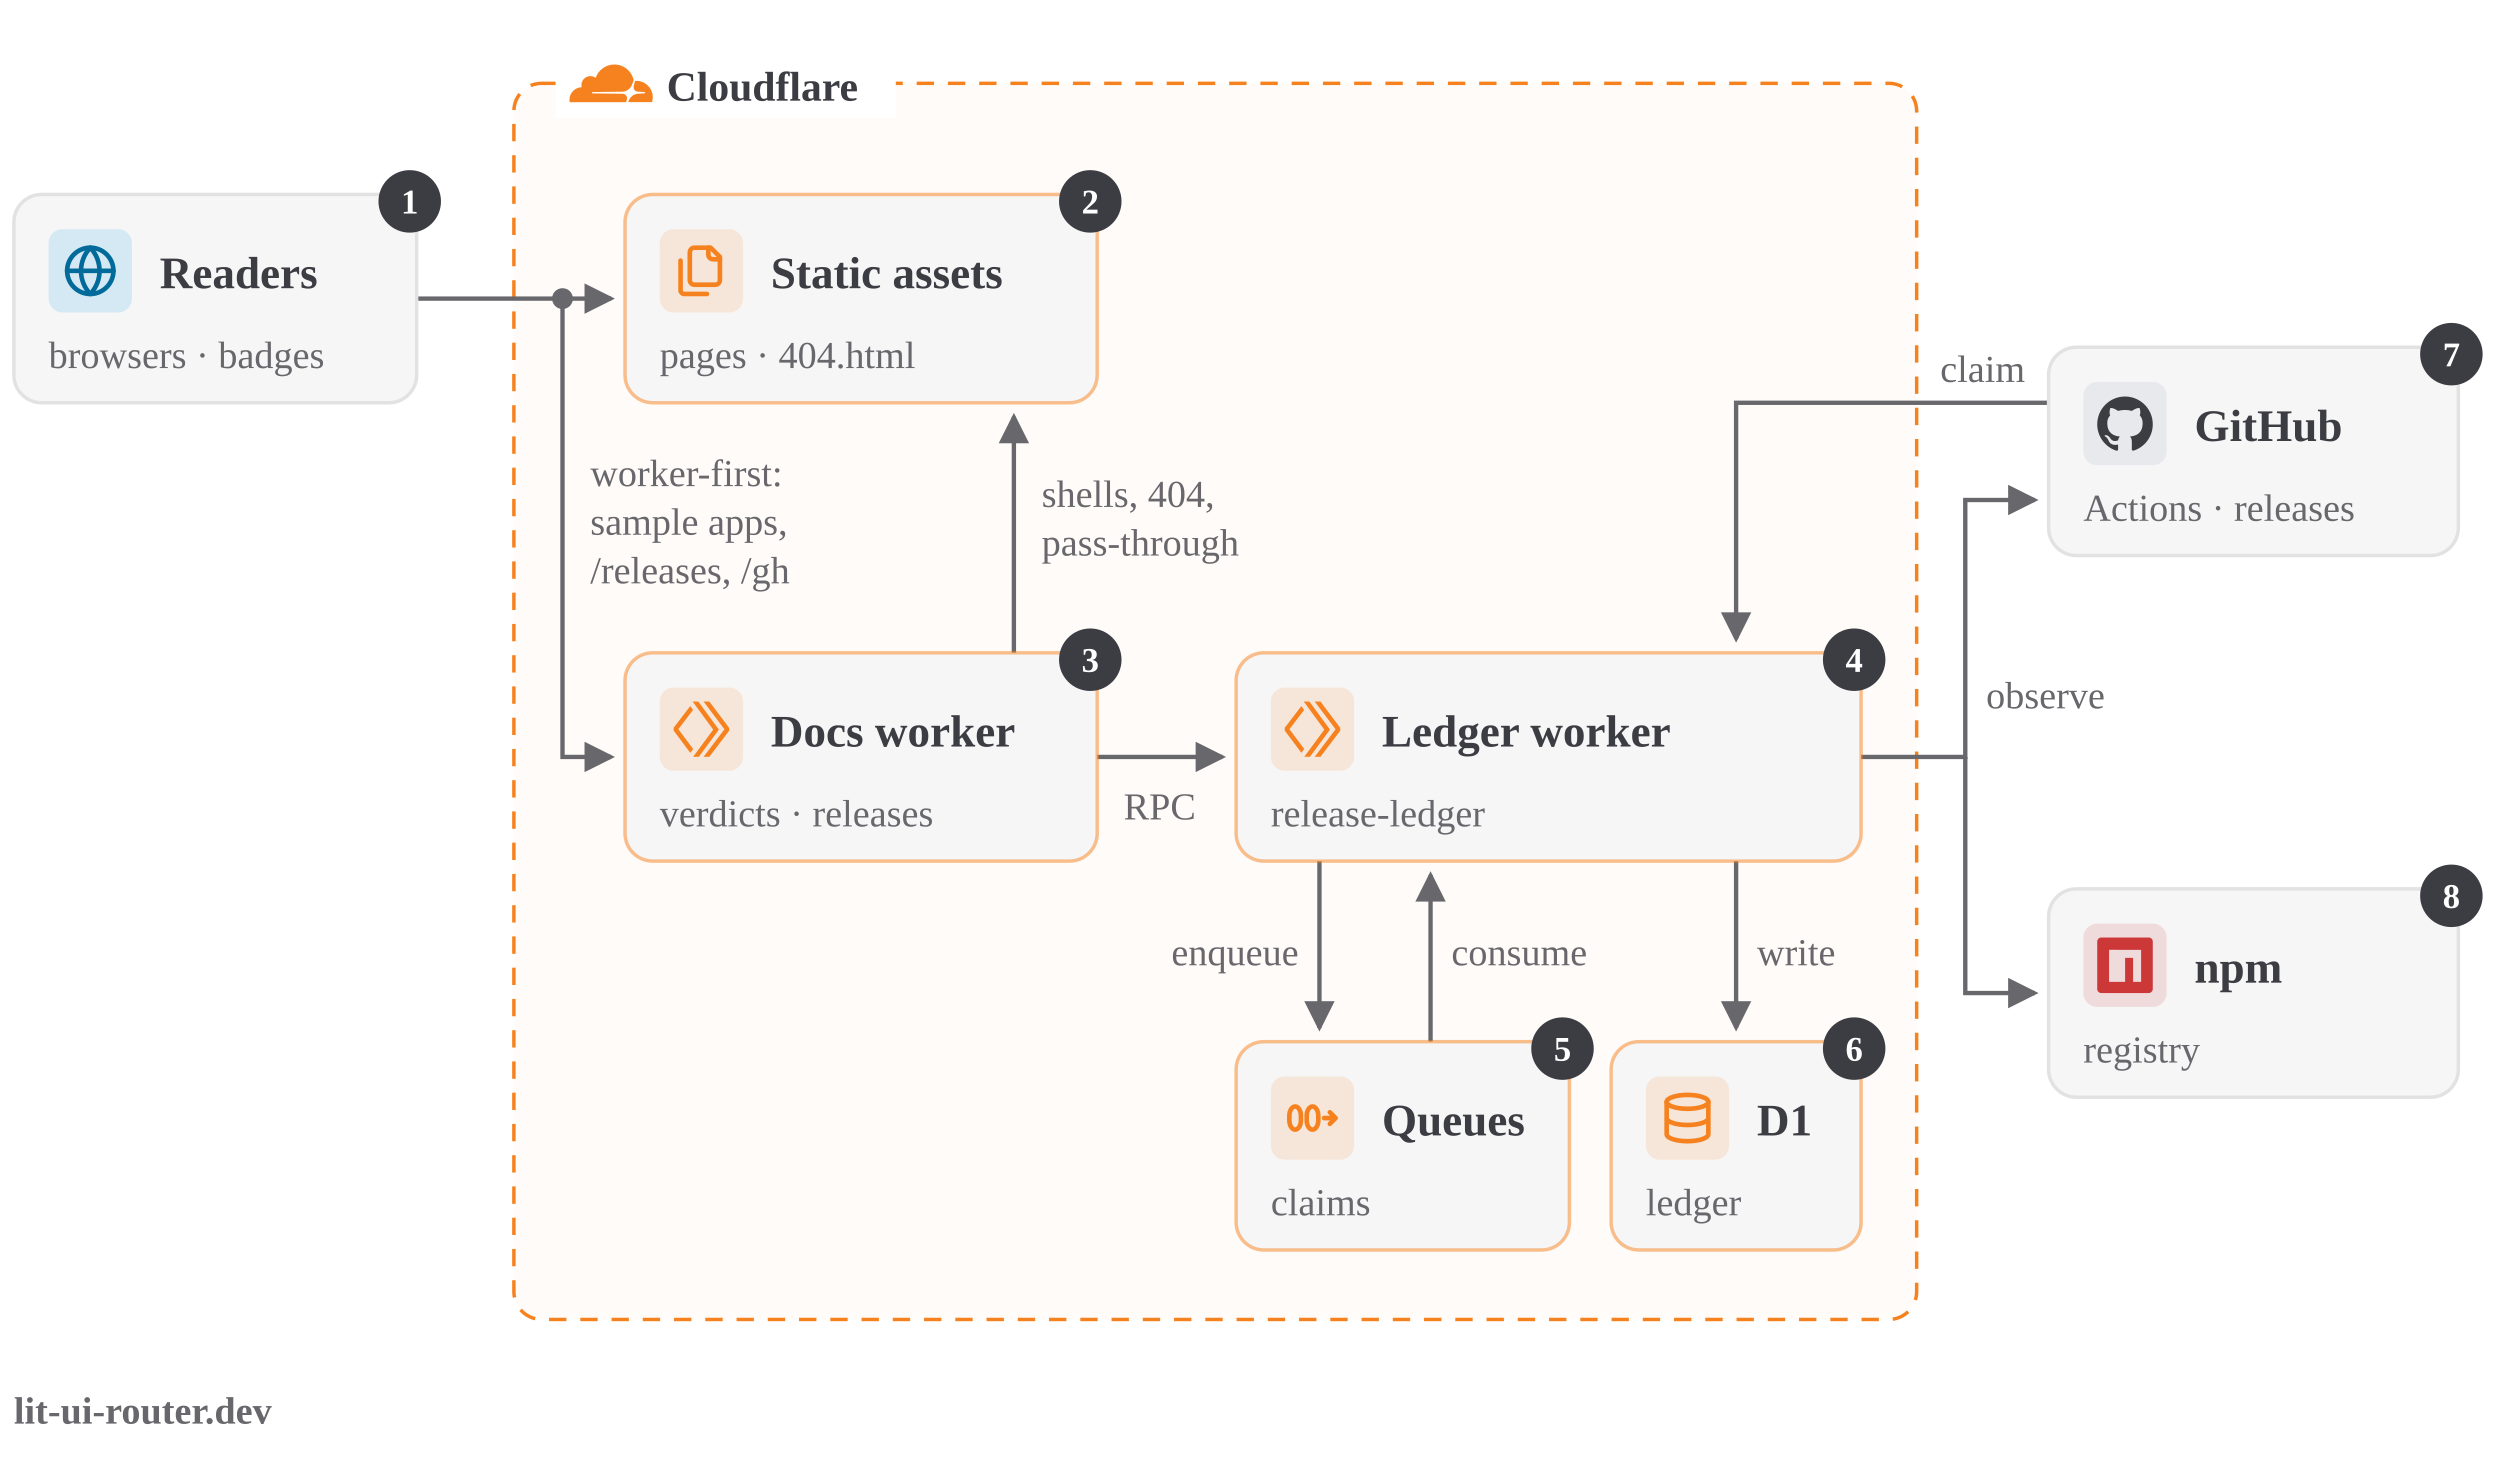
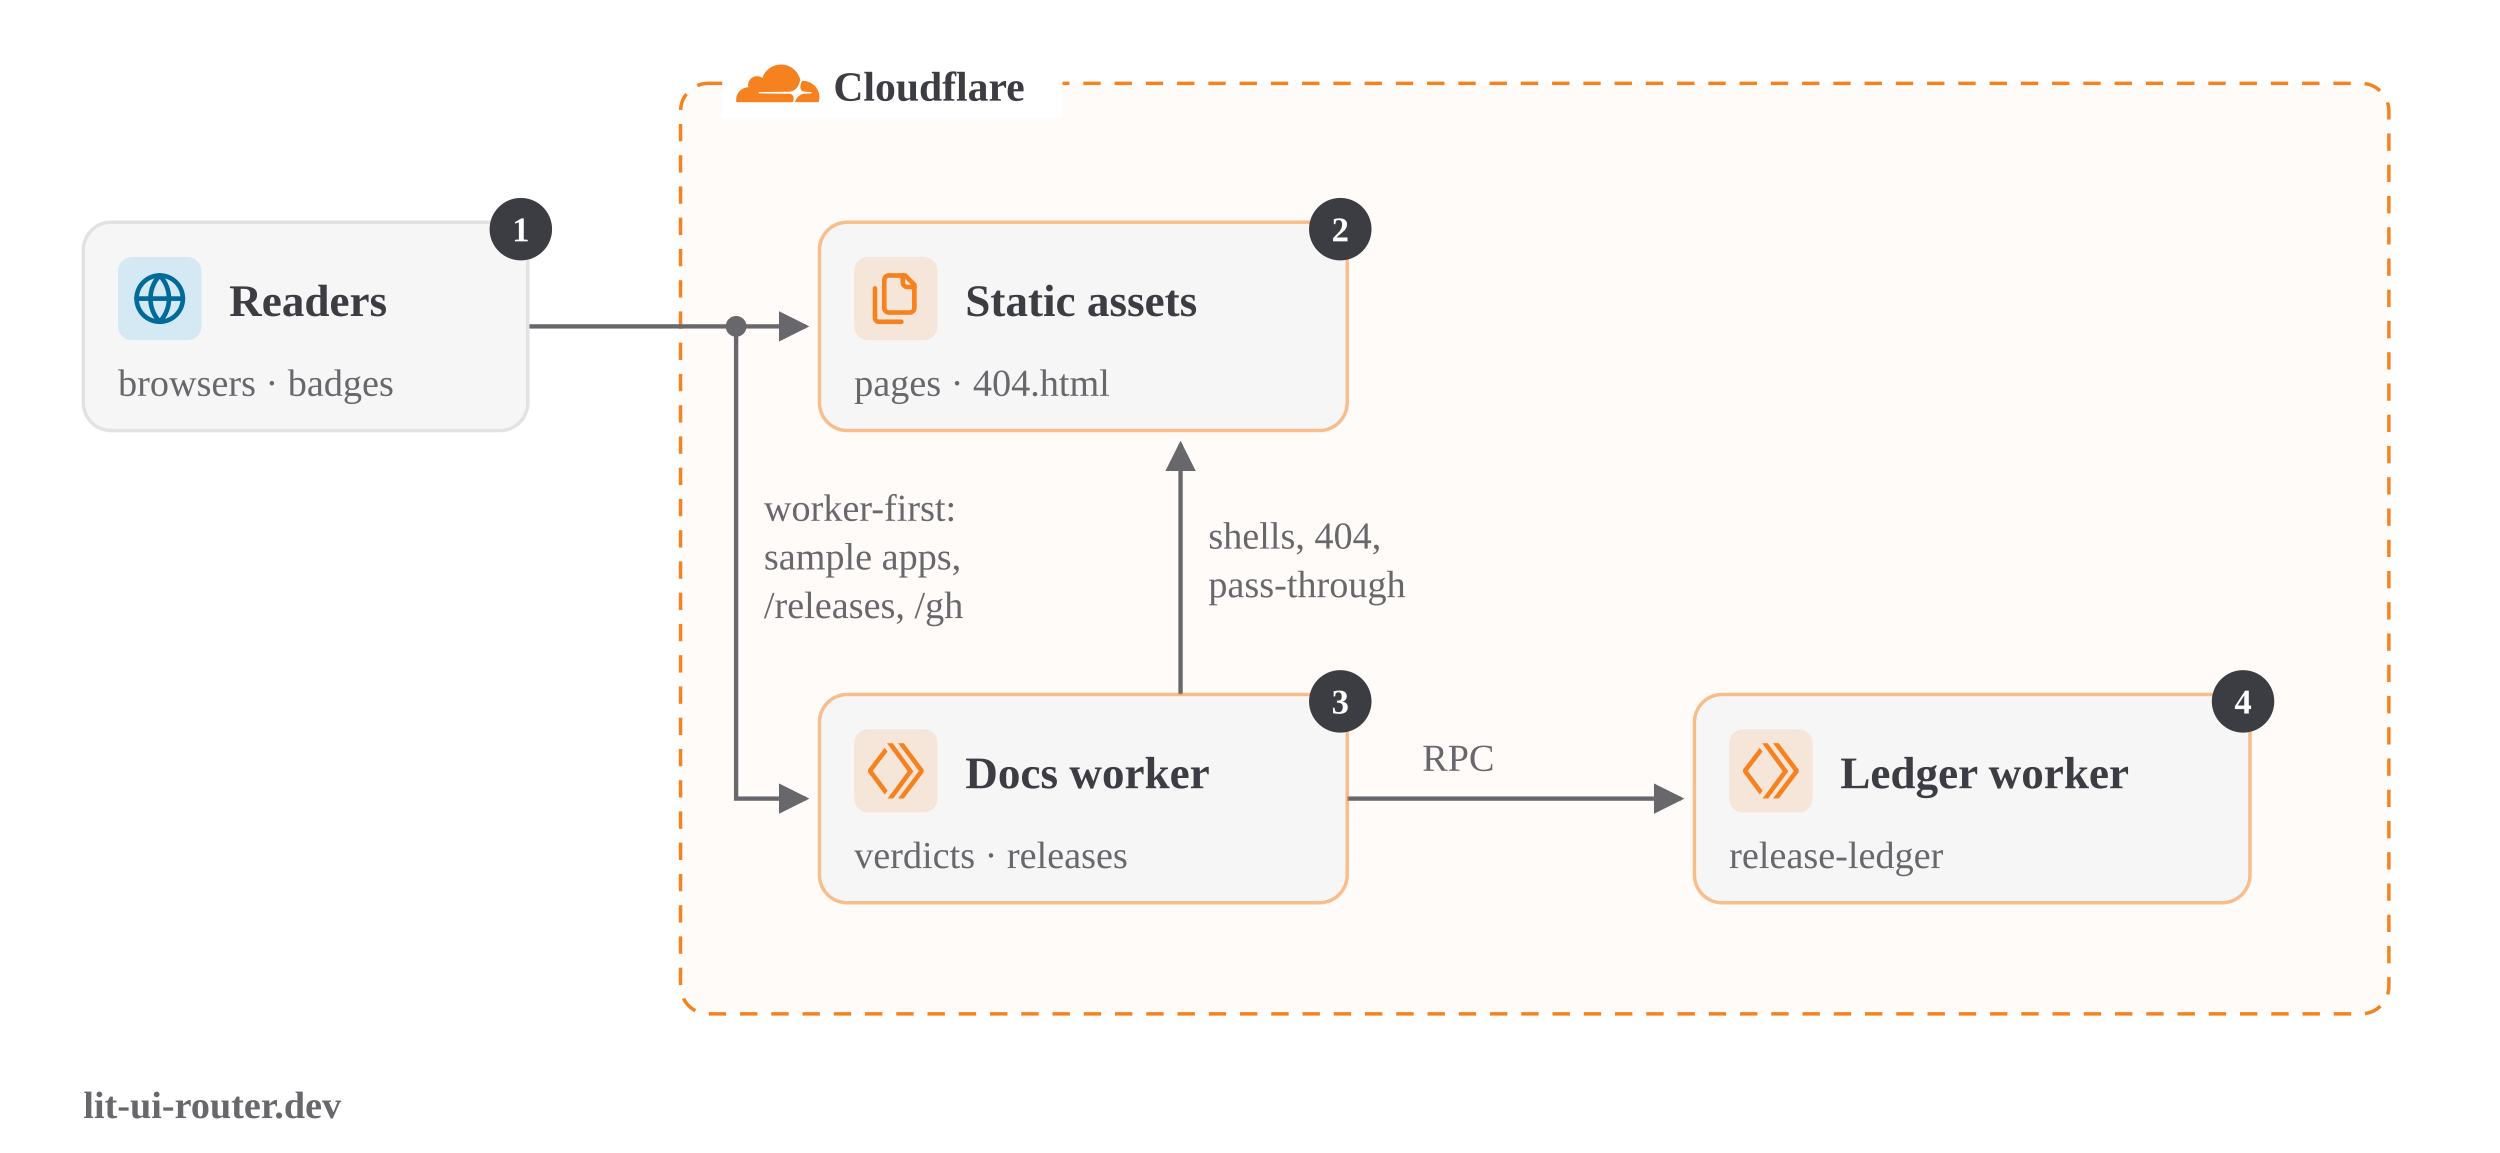
- <svg xmlns="http://www.w3.org/2000/svg" viewBox="0 0 720 420" width="100%" style="max-width: 720px" role="img" aria-label="Architecture of lit-ui-router.dev. 1, readers, reach Cloudflare. 2, static assets, answer every path that is not worker-first. 3, the docs worker gets the worker-first paths: the sample apps, /releases and /gh; it fetches shells, 404 pages and pass-through requests from static assets, and reads the release ledger over RPC from 4, the ledger worker. The ledger worker enqueues claims to and consumes them from 5, Queues, and writes to 6, D1. 7, GitHub, sends claims to the ledger worker, which observes GitHub and 8, npm.">
+ <svg xmlns="http://www.w3.org/2000/svg" viewBox="0 0 720 332" width="100%" style="max-width: 720px" role="img" aria-label="Architecture of lit-ui-router.dev. 1, readers, reach Cloudflare. 2, static assets, answer every path that is not worker-first. 3, the docs worker gets the worker-first paths: the sample apps, /releases and /gh; it fetches shells, 404 pages and pass-through requests from static assets, and reads the release ledger over RPC from 4, the ledger worker.">
  <style>
    @media (prefers-color-scheme: dark) {
      svg:root {
        color-scheme: dark;
        --vp-c-bg: #1b1b1f;
        --vp-c-bg-soft: #202127;
        --vp-c-divider: #2e2e32;
        --vp-c-text-1: #dfdfd6;
        --vp-c-text-2: #98989f;
        --vp-c-brand-1: #29abe6;
        --vp-c-brand-soft: rgba(0, 152, 220, 0.16);
-         --vp-c-default-soft: rgba(101, 117, 133, 0.16);
      }
    }
  </style>
  <defs>
    <marker id="arr-site" viewBox="0 0 8 8" refX="7" refY="4" markerWidth="7" markerHeight="7" orient="auto-start-reverse">
      <path d="M0 0L8 4L0 8z" fill="var(--vp-c-text-2, #67676c)" />
    </marker>
  </defs>
  <g font-family="var(--vp-font-family-base, ui-sans-serif, system-ui, sans-serif)">
-     <rect data-brand="cloudflare" x="148" y="24" width="404" height="356" rx="8" fill="#f6821f" fill-opacity="0.03" stroke="#f6821f" stroke-dasharray="5 4" />
-     <rect x="160" y="14" width="98" height="20" fill="var(--vp-c-bg, #ffffff)" />
-     <svg x="164" y="14" width="24" height="20" viewBox="0 2 24 20">
+     <rect data-brand="cloudflare" x="196" y="24" width="492" height="268" rx="8" fill="#f6821f" fill-opacity="0.03" stroke="#f6821f" stroke-dasharray="5 4" />
+     <rect x="208" y="14" width="98" height="20" fill="var(--vp-c-bg, #ffffff)" />
+     <svg x="212" y="14" width="24" height="20" viewBox="0 2 24 20">
      <path data-brand="cloudflare" fill="#f6821f" d="M16.509 16.845c.147-.507.091-.971-.155-1.315-.225-.316-.605-.499-1.062-.52l-8.659-.112a.156.156 0 0 1-.133-.071c-.028-.042-.035-.099-.021-.155.028-.084.112-.148.204-.156l8.736-.112c1.035-.049 2.16-.887 2.554-1.914l.499-1.301c.021-.056.029-.113.015-.168-.562-2.546-2.835-4.445-5.55-4.445-2.504 0-4.628 1.618-5.388 3.861-.493-.366-1.119-.562-1.794-.499-1.203.119-2.167 1.083-2.286 2.286-.028.31-.007.613.064.894C1.568 13.171 0 14.775 0 16.752c0 .175.014.351.035.527.014.083.084.147.169.147h15.981c.091 0 .176-.065.203-.155l.12-.427zm2.757-5.563c-.077 0-.161 0-.238.011-.057 0-.105.042-.127.098l-.338 1.174c-.147.507-.092.971.154 1.316.226.316.606.498 1.062.519l1.844.113c.056 0 .105.026.133.07.028.043.035.107.021.156-.028.084-.113.148-.204.155l-1.921.112c-1.041.049-2.158.887-2.553 1.914l-.141.358c-.028.071.021.142.099.142h6.598c.077 0 .147-.049.169-.126.112-.408.176-.837.176-1.28 0-2.603-2.125-4.727-4.734-4.727" />
    </svg>
-     <text x="192" y="29" font-size="12" font-weight="600" fill="var(--vp-c-text-1, #3c3c43)">Cloudflare</text>
-     <path d="M120 86H176" fill="none" stroke="var(--vp-c-text-2, #67676c)" stroke-width="1.25" marker-end="url(#arr-site)" />
-     <path d="M162 86V218H176" fill="none" stroke="var(--vp-c-text-2, #67676c)" stroke-width="1.25" marker-end="url(#arr-site)" />
-     <circle cx="162" cy="86" r="3" fill="var(--vp-c-text-2, #67676c)" />
+     <text x="240" y="29" font-size="12" font-weight="600" fill="var(--vp-c-text-1, #3c3c43)">Cloudflare</text>
+     <path d="M152 94H232" fill="none" stroke="var(--vp-c-text-2, #67676c)" stroke-width="1.25" marker-end="url(#arr-site)" />
+     <path d="M212 94V230H232" fill="none" stroke="var(--vp-c-text-2, #67676c)" stroke-width="1.25" marker-end="url(#arr-site)" />
+     <circle cx="212" cy="94" r="3" fill="var(--vp-c-text-2, #67676c)" />
    <text font-size="11" fill="var(--vp-c-text-2, #67676c)">
-       <tspan x="170" y="140">worker-first:</tspan>
-       <tspan x="170" y="154">sample apps,</tspan>
-       <tspan x="170" y="168">/releases, /gh</tspan>
+       <tspan x="220" y="150">worker-first:</tspan>
+       <tspan x="220" y="164">sample apps,</tspan>
+       <tspan x="220" y="178">/releases, /gh</tspan>
    </text>
-     <path d="M292 188V120" fill="none" stroke="var(--vp-c-text-2, #67676c)" stroke-width="1.25" marker-end="url(#arr-site)" />
+     <path d="M340 200V128" fill="none" stroke="var(--vp-c-text-2, #67676c)" stroke-width="1.25" marker-end="url(#arr-site)" />
    <text font-size="11" fill="var(--vp-c-text-2, #67676c)">
-       <tspan x="300" y="146">shells, 404,</tspan>
-       <tspan x="300" y="160">pass-through</tspan>
+       <tspan x="348" y="158">shells, 404,</tspan>
+       <tspan x="348" y="172">pass-through</tspan>
    </text>
-     <path d="M316 218H352" fill="none" stroke="var(--vp-c-text-2, #67676c)" stroke-width="1.25" marker-end="url(#arr-site)" />
-     <text x="334" y="236" font-size="11" fill="var(--vp-c-text-2, #67676c)" text-anchor="middle">RPC</text>
-     <path d="M380 248V296" fill="none" stroke="var(--vp-c-text-2, #67676c)" stroke-width="1.25" marker-end="url(#arr-site)" />
-     <path d="M412 300V252" fill="none" stroke="var(--vp-c-text-2, #67676c)" stroke-width="1.25" marker-end="url(#arr-site)" />
-     <text x="374" y="278" font-size="11" fill="var(--vp-c-text-2, #67676c)" text-anchor="end">enqueue</text>
-     <text x="418" y="278" font-size="11" fill="var(--vp-c-text-2, #67676c)">consume</text>
-     <path d="M500 248V296" fill="none" stroke="var(--vp-c-text-2, #67676c)" stroke-width="1.25" marker-end="url(#arr-site)" />
-     <text x="506" y="278" font-size="11" fill="var(--vp-c-text-2, #67676c)">write</text>
-     <path d="M590 116H500V184" fill="none" stroke="var(--vp-c-text-2, #67676c)" stroke-width="1.25" marker-end="url(#arr-site)" />
-     <text x="571" y="110" font-size="11" fill="var(--vp-c-text-2, #67676c)" text-anchor="middle">claim</text>
-     <path d="M536 218H566V144H586" fill="none" stroke="var(--vp-c-text-2, #67676c)" stroke-width="1.25" marker-end="url(#arr-site)" />
-     <path d="M566 218V286H586" fill="none" stroke="var(--vp-c-text-2, #67676c)" stroke-width="1.25" marker-end="url(#arr-site)" />
-     <text x="572" y="204" font-size="11" fill="var(--vp-c-text-2, #67676c)">observe</text>
-     <rect x="4" y="56" width="116" height="60" rx="8" fill="var(--vp-c-bg-soft, #f6f6f7)" stroke="var(--vp-c-divider, #e2e2e3)" />
-     <rect x="14" y="66" width="24" height="24" rx="4" fill="var(--vp-c-brand-soft, rgba(0,152,220,0.14))" />
-     <svg x="18" y="70" width="16" height="16" viewBox="0 0 24 24" fill="none" stroke="var(--vp-c-brand-1, #006a9a)" stroke-width="2" stroke-linecap="round" stroke-linejoin="round">
+     <path d="M388 230H484" fill="none" stroke="var(--vp-c-text-2, #67676c)" stroke-width="1.25" marker-end="url(#arr-site)" />
+     <text x="420" y="222" font-size="11" fill="var(--vp-c-text-2, #67676c)" text-anchor="middle">RPC</text>
+     <rect x="24" y="64" width="128" height="60" rx="8" fill="var(--vp-c-bg-soft, #f6f6f7)" stroke="var(--vp-c-divider, #e2e2e3)" />
+     <rect x="34" y="74" width="24" height="24" rx="4" fill="var(--vp-c-brand-soft, rgba(0,152,220,0.14))" />
+     <svg x="38" y="78" width="16" height="16" viewBox="0 0 24 24" fill="none" stroke="var(--vp-c-brand-1, #006a9a)" stroke-width="2" stroke-linecap="round" stroke-linejoin="round">
      <circle cx="12" cy="12" r="10" />
      <path d="M12 2a14.5 14.5 0 0 0 0 20 14.5 14.5 0 0 0 0-20M2 12h20" />
    </svg>
-     <text x="46" y="83" font-size="13" font-weight="600" fill="var(--vp-c-text-1, #3c3c43)">Readers</text>
-     <text x="14" y="106" font-size="11" fill="var(--vp-c-text-2, #67676c)">browsers · badges</text>
-     <circle cx="118" cy="58" r="9" fill="var(--vp-c-text-1, #3c3c43)" />
-     <text x="118" y="61.5" font-size="10" font-weight="600" fill="var(--vp-c-bg, #ffffff)" text-anchor="middle">1</text>
-     <rect data-brand="cloudflare" x="180" y="56" width="136" height="60" rx="8" fill="var(--vp-c-bg-soft, #f6f6f7)" stroke="#f6821f" stroke-opacity="0.5" />
-     <rect data-brand="cloudflare" x="190" y="66" width="24" height="24" rx="4" fill="#f6821f" fill-opacity="0.14" />
-     <svg data-brand="cloudflare" x="194" y="70" width="16" height="16" viewBox="0 0 24 24" fill="none" stroke="#f6821f" stroke-width="2" stroke-linecap="round" stroke-linejoin="round">
+     <text x="66" y="91" font-size="13" font-weight="600" fill="var(--vp-c-text-1, #3c3c43)">Readers</text>
+     <text x="34" y="114" font-size="11" fill="var(--vp-c-text-2, #67676c)">browsers · badges</text>
+     <circle cx="150" cy="66" r="9" fill="var(--vp-c-text-1, #3c3c43)" />
+     <text x="150" y="69.5" font-size="10" font-weight="600" fill="var(--vp-c-bg, #ffffff)" text-anchor="middle">1</text>
+     <rect data-brand="cloudflare" x="236" y="64" width="152" height="60" rx="8" fill="var(--vp-c-bg-soft, #f6f6f7)" stroke="#f6821f" stroke-opacity="0.5" />
+     <rect data-brand="cloudflare" x="246" y="74" width="24" height="24" rx="4" fill="#f6821f" fill-opacity="0.14" />
+     <svg data-brand="cloudflare" x="250" y="78" width="16" height="16" viewBox="0 0 24 24" fill="none" stroke="#f6821f" stroke-width="2" stroke-linecap="round" stroke-linejoin="round">
      <path d="M20 7h-3a2 2 0 0 1-2-2V2" />
      <path d="M9 18a2 2 0 0 1-2-2V4a2 2 0 0 1 2-2h7l4 4v10a2 2 0 0 1-2 2Z" />
      <path d="M3 7.6v12.8A1.6 1.6 0 0 0 4.6 22h9.8" />
    </svg>
-     <text x="222" y="83" font-size="13" font-weight="600" fill="var(--vp-c-text-1, #3c3c43)">Static assets</text>
-     <text x="190" y="106" font-size="11" fill="var(--vp-c-text-2, #67676c)">pages · 404.html</text>
-     <circle cx="314" cy="58" r="9" fill="var(--vp-c-text-1, #3c3c43)" />
-     <text x="314" y="61.5" font-size="10" font-weight="600" fill="var(--vp-c-bg, #ffffff)" text-anchor="middle">2</text>
-     <rect data-brand="cloudflare" x="180" y="188" width="136" height="60" rx="8" fill="var(--vp-c-bg-soft, #f6f6f7)" stroke="#f6821f" stroke-opacity="0.5" />
-     <rect data-brand="cloudflare" x="190" y="198" width="24" height="24" rx="4" fill="#f6821f" fill-opacity="0.14" />
-     <svg x="194" y="202" width="16" height="16" viewBox="0 0 24 24">
+     <text x="278" y="91" font-size="13" font-weight="600" fill="var(--vp-c-text-1, #3c3c43)">Static assets</text>
+     <text x="246" y="114" font-size="11" fill="var(--vp-c-text-2, #67676c)">pages · 404.html</text>
+     <circle cx="386" cy="66" r="9" fill="var(--vp-c-text-1, #3c3c43)" />
+     <text x="386" y="69.5" font-size="10" font-weight="600" fill="var(--vp-c-bg, #ffffff)" text-anchor="middle">2</text>
+     <rect data-brand="cloudflare" x="236" y="200" width="152" height="60" rx="8" fill="var(--vp-c-bg-soft, #f6f6f7)" stroke="#f6821f" stroke-opacity="0.5" />
+     <rect data-brand="cloudflare" x="246" y="210" width="24" height="24" rx="4" fill="#f6821f" fill-opacity="0.14" />
+     <svg x="250" y="214" width="16" height="16" viewBox="0 0 24 24">
      <path data-brand="cloudflare" fill="#f6821f" d="m8.213.063 8.879 12.136-8.67 11.739h2.476l8.665-11.735-8.89-12.14Zm4.728 0 9.02 11.992-9.018 11.883h2.496L24 12.656v-1.199L15.434.063ZM7.178 2.02.01 11.398l-.01 1.2 7.203 9.644 1.238-1.676-6.396-8.556 6.361-8.313Z" />
    </svg>
-     <text x="222" y="215" font-size="13" font-weight="600" fill="var(--vp-c-text-1, #3c3c43)">Docs worker</text>
-     <text x="190" y="238" font-size="11" fill="var(--vp-c-text-2, #67676c)">verdicts · releases</text>
-     <circle cx="314" cy="190" r="9" fill="var(--vp-c-text-1, #3c3c43)" />
-     <text x="314" y="193.5" font-size="10" font-weight="600" fill="var(--vp-c-bg, #ffffff)" text-anchor="middle">3</text>
-     <rect data-brand="cloudflare" x="356" y="188" width="180" height="60" rx="8" fill="var(--vp-c-bg-soft, #f6f6f7)" stroke="#f6821f" stroke-opacity="0.5" />
-     <rect data-brand="cloudflare" x="366" y="198" width="24" height="24" rx="4" fill="#f6821f" fill-opacity="0.14" />
-     <svg x="370" y="202" width="16" height="16" viewBox="0 0 24 24">
+     <text x="278" y="227" font-size="13" font-weight="600" fill="var(--vp-c-text-1, #3c3c43)">Docs worker</text>
+     <text x="246" y="250" font-size="11" fill="var(--vp-c-text-2, #67676c)">verdicts · releases</text>
+     <circle cx="386" cy="202" r="9" fill="var(--vp-c-text-1, #3c3c43)" />
+     <text x="386" y="205.5" font-size="10" font-weight="600" fill="var(--vp-c-bg, #ffffff)" text-anchor="middle">3</text>
+     <rect data-brand="cloudflare" x="488" y="200" width="160" height="60" rx="8" fill="var(--vp-c-bg-soft, #f6f6f7)" stroke="#f6821f" stroke-opacity="0.5" />
+     <rect data-brand="cloudflare" x="498" y="210" width="24" height="24" rx="4" fill="#f6821f" fill-opacity="0.14" />
+     <svg x="502" y="214" width="16" height="16" viewBox="0 0 24 24">
      <path data-brand="cloudflare" fill="#f6821f" d="m8.213.063 8.879 12.136-8.67 11.739h2.476l8.665-11.735-8.89-12.14Zm4.728 0 9.02 11.992-9.018 11.883h2.496L24 12.656v-1.199L15.434.063ZM7.178 2.02.01 11.398l-.01 1.2 7.203 9.644 1.238-1.676-6.396-8.556 6.361-8.313Z" />
    </svg>
-     <text x="398" y="215" font-size="13" font-weight="600" fill="var(--vp-c-text-1, #3c3c43)">Ledger worker</text>
-     <text x="366" y="238" font-size="11" fill="var(--vp-c-text-2, #67676c)">release-ledger</text>
-     <circle cx="534" cy="190" r="9" fill="var(--vp-c-text-1, #3c3c43)" />
-     <text x="534" y="193.5" font-size="10" font-weight="600" fill="var(--vp-c-bg, #ffffff)" text-anchor="middle">4</text>
-     <rect data-brand="cloudflare" x="356" y="300" width="96" height="60" rx="8" fill="var(--vp-c-bg-soft, #f6f6f7)" stroke="#f6821f" stroke-opacity="0.5" />
-     <rect data-brand="cloudflare" x="366" y="310" width="24" height="24" rx="4" fill="#f6821f" fill-opacity="0.14" />
-     <svg data-brand="cloudflare" x="370" y="314" width="16" height="16" viewBox="0 0 24 24" fill="none" stroke="#f6821f" stroke-width="2" stroke-linecap="round" stroke-linejoin="round">
-       <rect x="2" y="7" width="5" height="10" rx="4" />
-       <rect x="9.5" y="7" width="5" height="10" rx="4" />
-       <path d="M17 12h5m-2.5-2.5L22 12l-2.5 2.5" />
-     </svg>
-     <text x="398" y="327" font-size="13" font-weight="600" fill="var(--vp-c-text-1, #3c3c43)">Queues</text>
-     <text x="366" y="350" font-size="11" fill="var(--vp-c-text-2, #67676c)">claims</text>
-     <circle cx="450" cy="302" r="9" fill="var(--vp-c-text-1, #3c3c43)" />
-     <text x="450" y="305.5" font-size="10" font-weight="600" fill="var(--vp-c-bg, #ffffff)" text-anchor="middle">5</text>
-     <rect data-brand="cloudflare" x="464" y="300" width="72" height="60" rx="8" fill="var(--vp-c-bg-soft, #f6f6f7)" stroke="#f6821f" stroke-opacity="0.5" />
-     <rect data-brand="cloudflare" x="474" y="310" width="24" height="24" rx="4" fill="#f6821f" fill-opacity="0.14" />
-     <svg data-brand="cloudflare" x="478" y="314" width="16" height="16" viewBox="0 0 24 24" fill="none" stroke="#f6821f" stroke-width="2" stroke-linecap="round" stroke-linejoin="round">
-       <ellipse cx="12" cy="5" rx="9" ry="3" />
-       <path d="M3 5v14a9 3 0 0 0 18 0V5M3 12a9 3 0 0 0 18 0" />
-     </svg>
-     <text x="506" y="327" font-size="13" font-weight="600" fill="var(--vp-c-text-1, #3c3c43)">D1</text>
-     <text x="474" y="350" font-size="11" fill="var(--vp-c-text-2, #67676c)">ledger</text>
-     <circle cx="534" cy="302" r="9" fill="var(--vp-c-text-1, #3c3c43)" />
-     <text x="534" y="305.5" font-size="10" font-weight="600" fill="var(--vp-c-bg, #ffffff)" text-anchor="middle">6</text>
-     <rect x="590" y="100" width="118" height="60" rx="8" fill="var(--vp-c-bg-soft, #f6f6f7)" stroke="var(--vp-c-divider, #e2e2e3)" />
-     <rect x="600" y="110" width="24" height="24" rx="4" fill="var(--vp-c-default-soft, rgba(142,150,170,0.14))" />
-     <svg x="604" y="114" width="16" height="16" viewBox="0 0 24 24">
-       <path fill="var(--vp-c-text-1, #3c3c43)" d="M12 .297c-6.63 0-12 5.373-12 12 0 5.303 3.438 9.8 8.205 11.385.6.113.82-.258.82-.577 0-.285-.01-1.04-.015-2.04-3.338.724-4.042-1.61-4.042-1.61C4.422 18.07 3.633 17.7 3.633 17.7c-1.087-.744.084-.729.084-.729 1.205.084 1.838 1.236 1.838 1.236 1.07 1.835 2.809 1.305 3.495.998.108-.776.417-1.305.76-1.605-2.665-.3-5.466-1.332-5.466-5.93 0-1.31.465-2.38 1.235-3.22-.135-.303-.54-1.523.105-3.176 0 0 1.005-.322 3.3 1.23.96-.267 1.98-.399 3-.405 1.02.006 2.04.138 3 .405 2.28-1.552 3.285-1.23 3.285-1.23.645 1.653.24 2.873.12 3.176.765.84 1.23 1.91 1.23 3.22 0 4.61-2.805 5.625-5.475 5.92.42.36.81 1.096.81 2.22 0 1.606-.015 2.896-.015 3.286 0 .315.21.69.825.57C20.565 22.092 24 17.592 24 12.297c0-6.627-5.373-12-12-12" />
-     </svg>
-     <text x="632" y="127" font-size="13" font-weight="600" fill="var(--vp-c-text-1, #3c3c43)">GitHub</text>
-     <text x="600" y="150" font-size="11" fill="var(--vp-c-text-2, #67676c)">Actions · releases</text>
-     <circle cx="706" cy="102" r="9" fill="var(--vp-c-text-1, #3c3c43)" />
-     <text x="706" y="105.5" font-size="10" font-weight="600" fill="var(--vp-c-bg, #ffffff)" text-anchor="middle">7</text>
-     <rect x="590" y="256" width="118" height="60" rx="8" fill="var(--vp-c-bg-soft, #f6f6f7)" stroke="var(--vp-c-divider, #e2e2e3)" />
-     <rect data-brand="npm" x="600" y="266" width="24" height="24" rx="4" fill="#cb3837" fill-opacity="0.14" />
-     <svg x="604" y="270" width="16" height="16" viewBox="0 0 24 24">
-       <path data-brand="npm" fill="#cb3837" d="M1.763 0C.786 0 0 .786 0 1.763v20.474C0 23.214.786 24 1.763 24h20.474c.977 0 1.763-.786 1.763-1.763V1.763C24 .786 23.214 0 22.237 0zM5.13 5.323l13.837.019-.009 13.836h-3.464l.01-10.382h-3.456L12.04 19.17H5.113z" />
-     </svg>
-     <text x="632" y="283" font-size="13" font-weight="600" fill="var(--vp-c-text-1, #3c3c43)">npm</text>
-     <text x="600" y="306" font-size="11" fill="var(--vp-c-text-2, #67676c)">registry</text>
-     <circle cx="706" cy="258" r="9" fill="var(--vp-c-text-1, #3c3c43)" />
-     <text x="706" y="261.5" font-size="10" font-weight="600" fill="var(--vp-c-bg, #ffffff)" text-anchor="middle">8</text>
-     <text x="4" y="410" font-size="11" font-weight="600" fill="var(--vp-c-text-2, #67676c)">lit-ui-router.dev</text>
+     <text x="530" y="227" font-size="13" font-weight="600" fill="var(--vp-c-text-1, #3c3c43)">Ledger worker</text>
+     <text x="498" y="250" font-size="11" fill="var(--vp-c-text-2, #67676c)">release-ledger</text>
+     <circle cx="646" cy="202" r="9" fill="var(--vp-c-text-1, #3c3c43)" />
+     <text x="646" y="205.5" font-size="10" font-weight="600" fill="var(--vp-c-bg, #ffffff)" text-anchor="middle">4</text>
+     <text x="24" y="322" font-size="11" font-weight="600" fill="var(--vp-c-text-2, #67676c)">lit-ui-router.dev</text>
  </g>
</svg>
